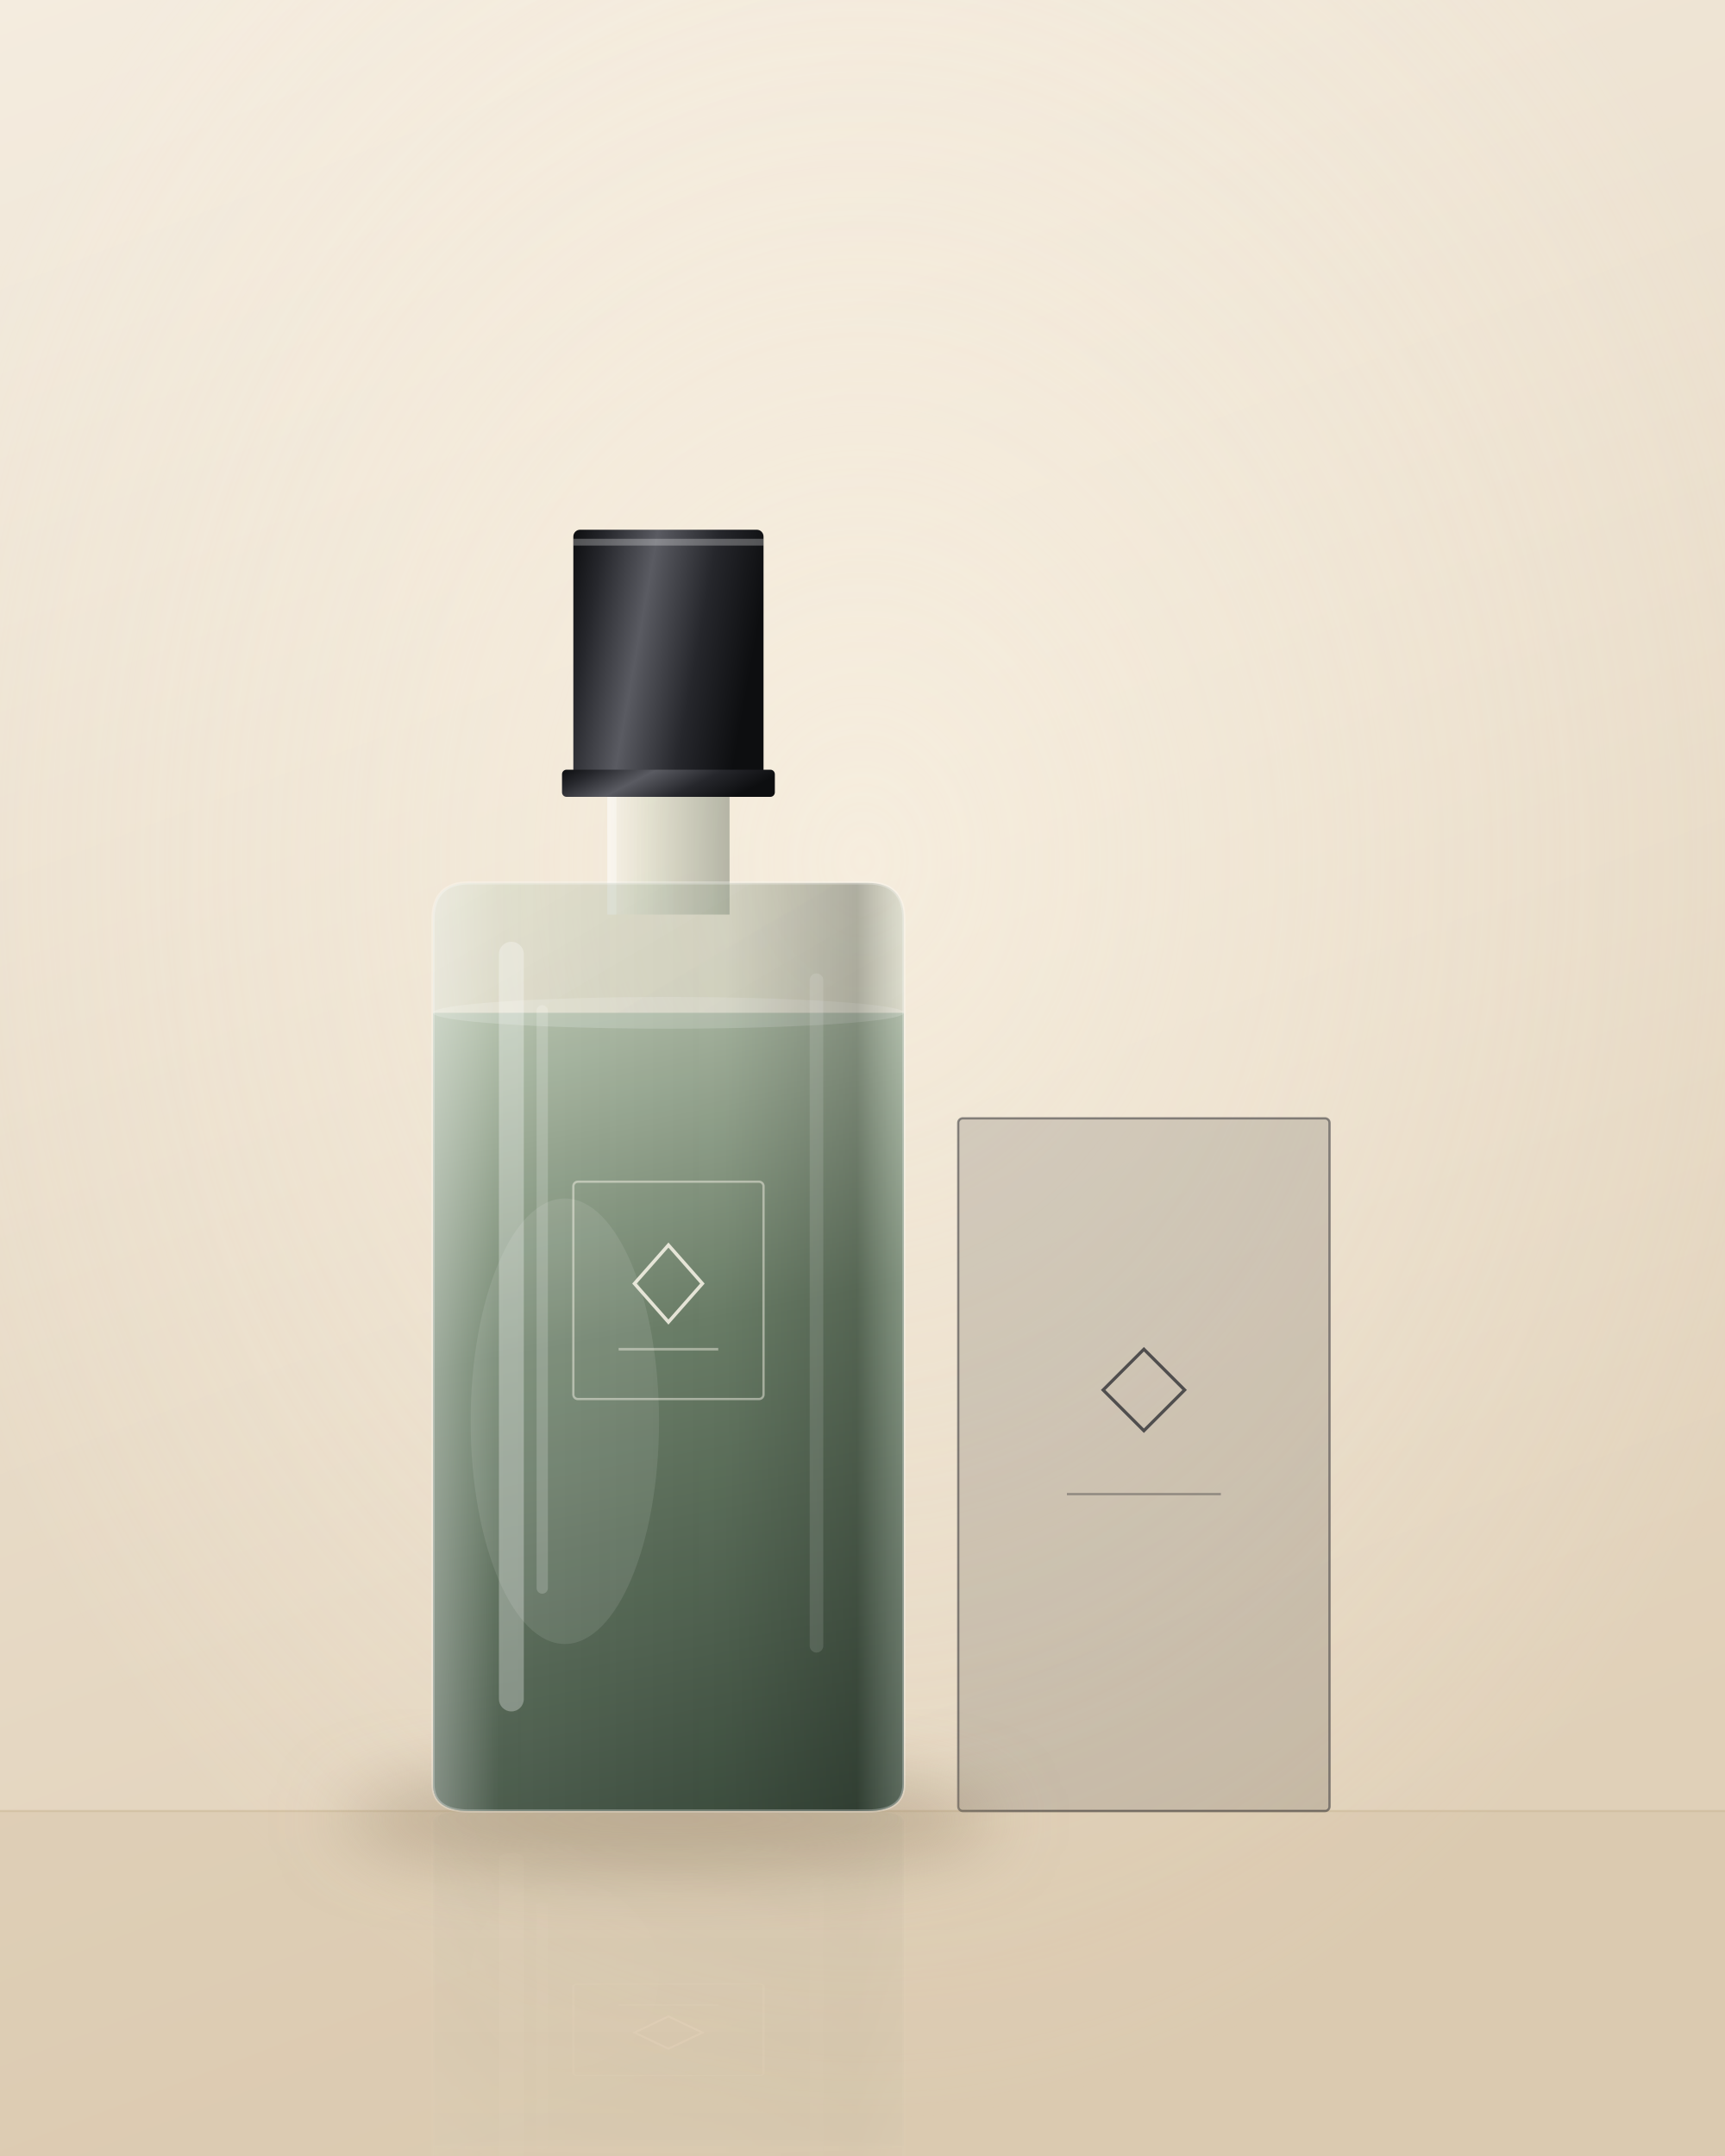
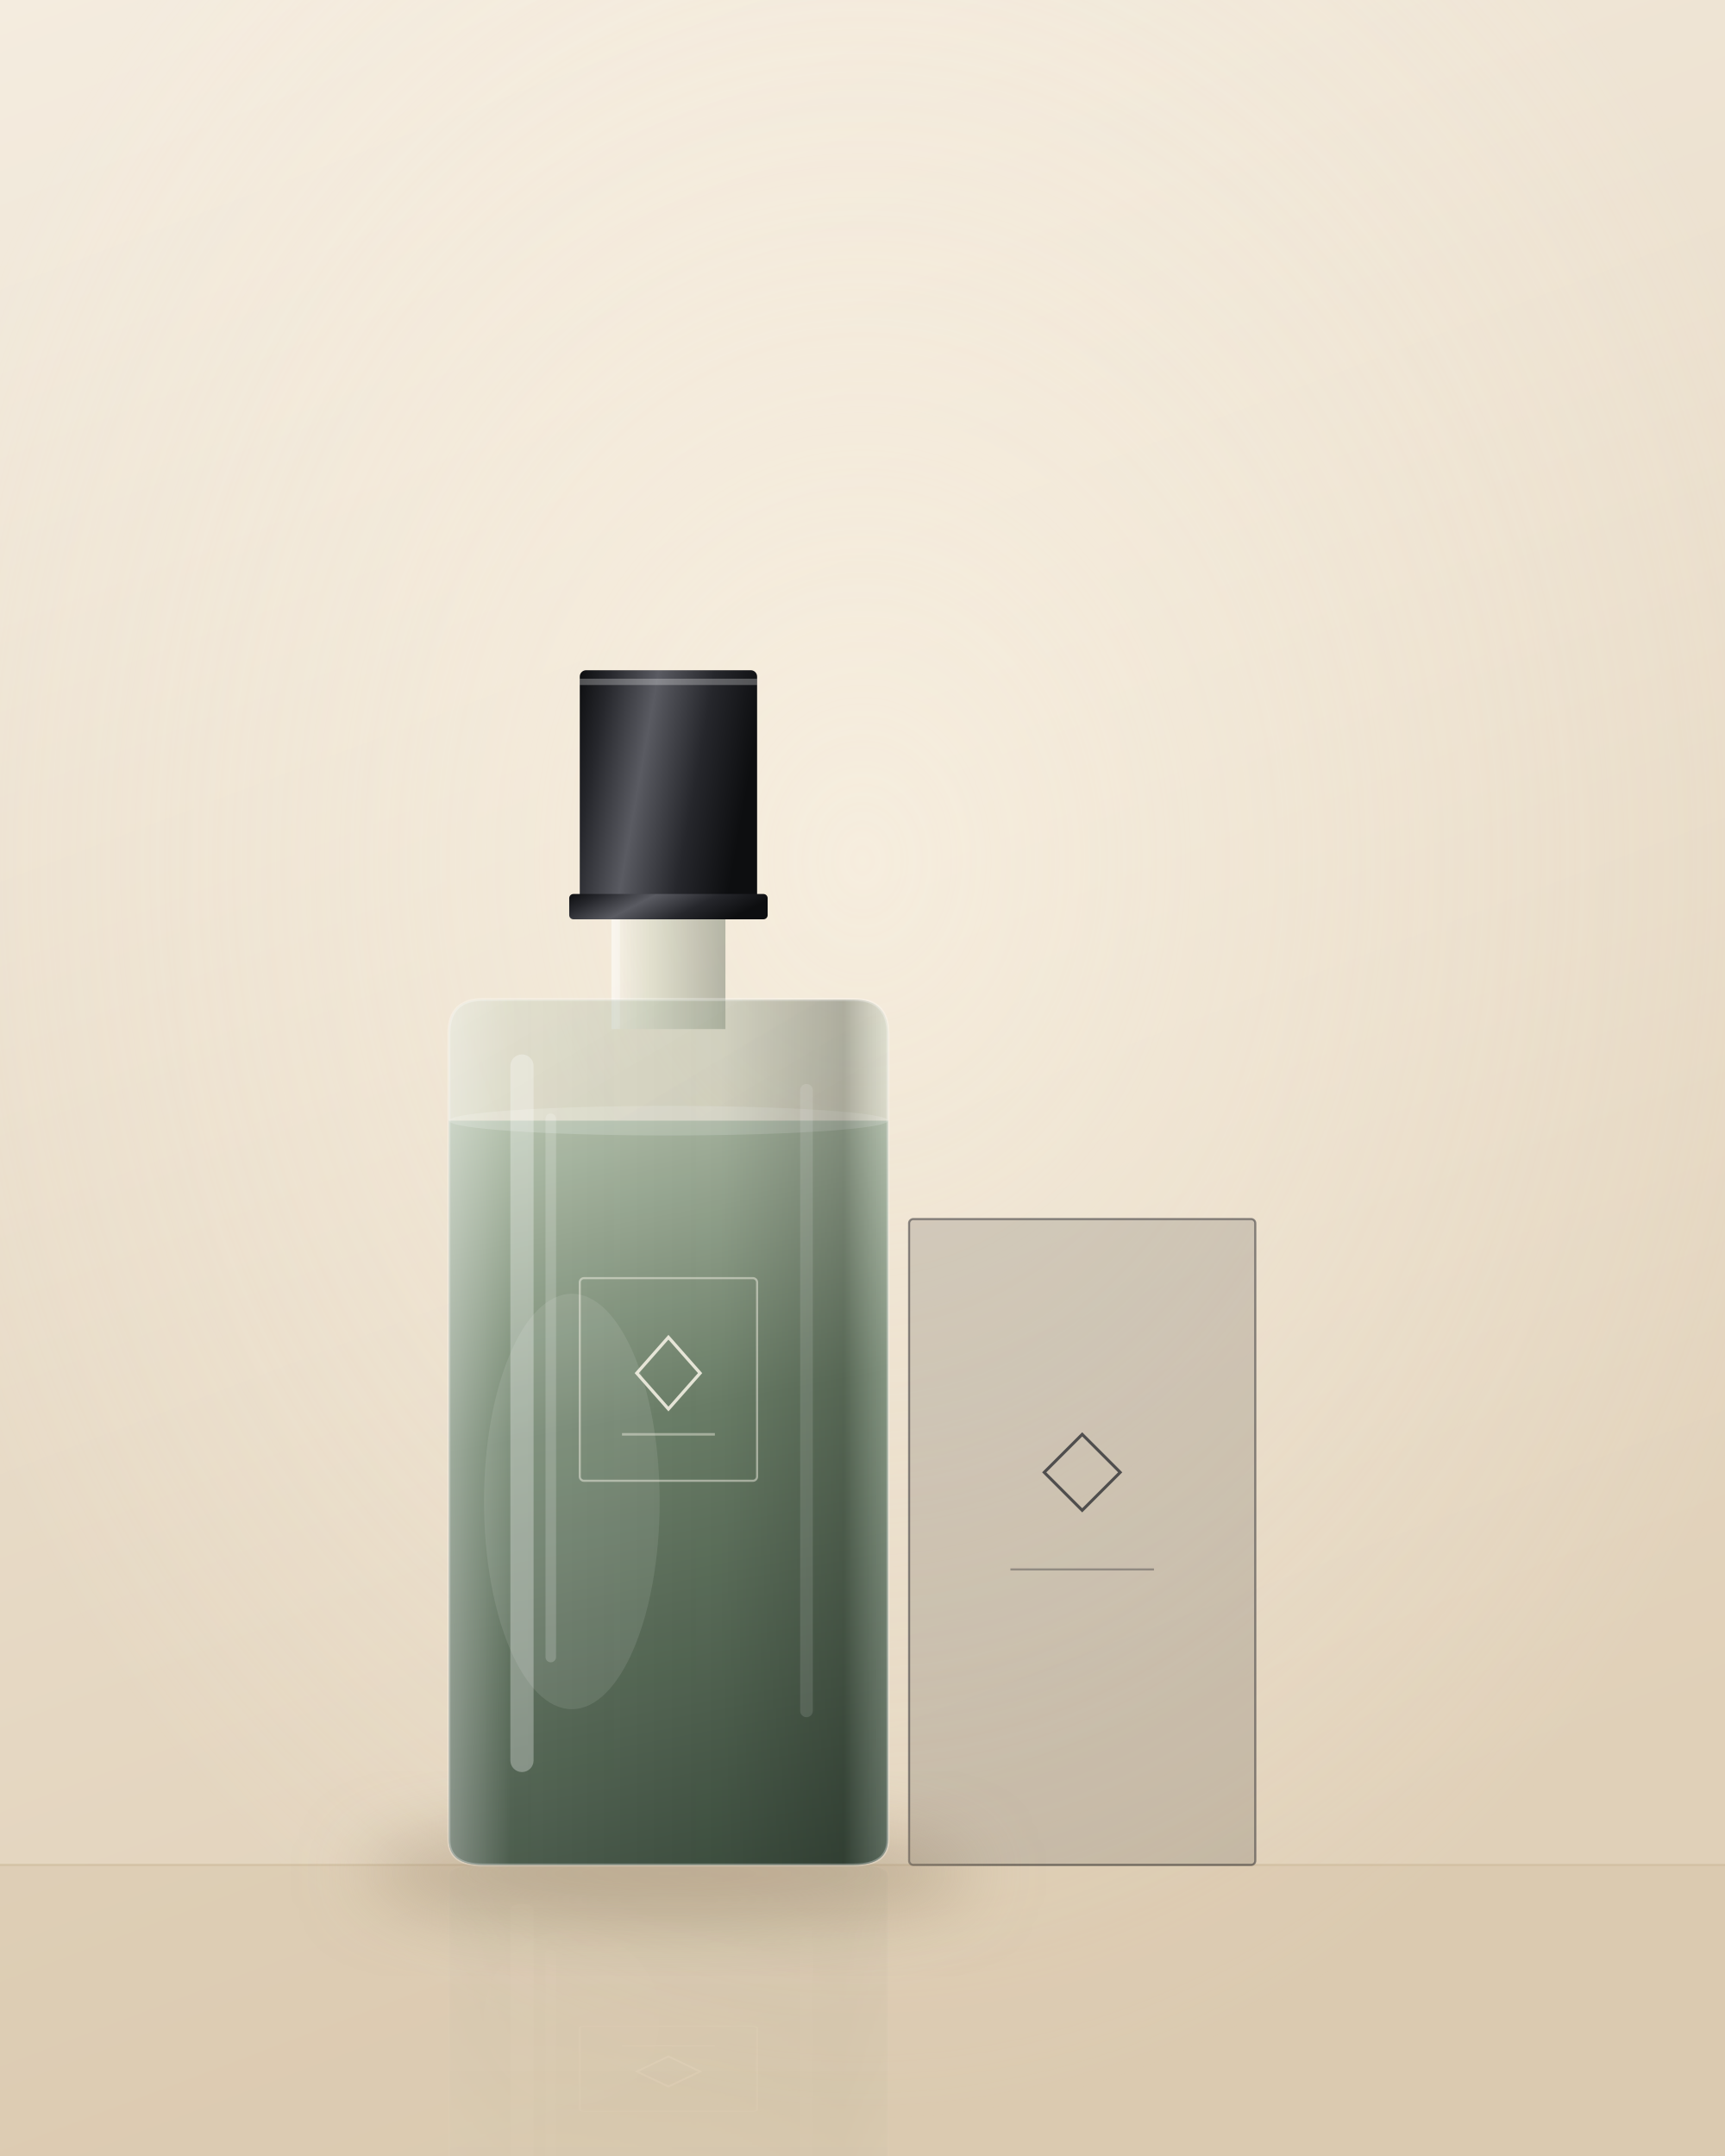
<svg xmlns="http://www.w3.org/2000/svg" viewBox="0 0 800 1000" width="800" height="1000" role="img">
  <defs>
    <linearGradient id="bg-sada-al-arz3" x1="0" y1="0" x2="0.3" y2="1">
      <stop offset="0" stop-color="#F4ECDF" />
      <stop offset="1" stop-color="#E0D0B8" />
    </linearGradient>
    <radialGradient id="glow-sada-al-arz3" cx="0.5" cy="0.4" r="0.58">
      <stop offset="0" stop-color="#FFF9EC" stop-opacity="0.8" />
      <stop offset="1" stop-color="#FFF9EC" stop-opacity="0" />
    </radialGradient>
    <linearGradient id="liq-sada-al-arz3" x1="0" y1="0" x2="0.25" y2="1">
      <stop offset="0" stop-color="#BFCBB6" />
      <stop offset="0.45" stop-color="#6C8069" />
      <stop offset="1" stop-color="#3D4E3F" />
    </linearGradient>
    <linearGradient id="empty-sada-al-arz3" x1="0" y1="0" x2="0.3" y2="1">
      <stop offset="0" stop-color="#BFCBB6" stop-opacity="0.34" />
      <stop offset="1" stop-color="#6C8069" stop-opacity="0.42" />
    </linearGradient>
    <linearGradient id="glass-sada-al-arz3" x1="0" y1="0" x2="1" y2="0">
      <stop offset="0" stop-color="#ffffff" stop-opacity="0.34" />
      <stop offset="0.14" stop-color="#ffffff" stop-opacity="0.05" />
      <stop offset="0.62" stop-color="#000000" stop-opacity="0.04" />
      <stop offset="0.9" stop-color="#000000" stop-opacity="0.2" />
      <stop offset="1" stop-color="#ffffff" stop-opacity="0.16" />
    </linearGradient>
    <linearGradient id="cap-sada-al-arz3" x1="0" y1="0" x2="1" y2="0.25">
      <stop offset="0" stop-color="#0D0E10" />
      <stop offset="0.16" stop-color="#26272C" />
      <stop offset="0.42" stop-color="#5A5B62" />
      <stop offset="0.72" stop-color="#26272C" />
      <stop offset="1" stop-color="#0D0E10" />
    </linearGradient>
    <linearGradient id="neck-sada-al-arz3" x1="0" y1="0" x2="1" y2="0">
      <stop offset="0" stop-color="#ffffff" stop-opacity="0.3" />
      <stop offset="0.35" stop-color="#BFCBB6" stop-opacity="0.35" />
      <stop offset="1" stop-color="#3D4E3F" stop-opacity="0.35" />
    </linearGradient>
    <linearGradient id="fade-sada-al-arz3" x1="0" y1="0" x2="0" y2="1">
      <stop offset="0" stop-color="#ffffff" stop-opacity="0.55" />
      <stop offset="1" stop-color="#ffffff" stop-opacity="0" />
    </linearGradient>
    <mask id="reflect-sada-al-arz3">
      <rect x="-1000" y="-1000" width="2000" height="2000" fill="url(#fade-sada-al-arz3)" />
    </mask>
    <filter id="soft-sada-al-arz3" x="-60%" y="-60%" width="220%" height="220%">
      <feGaussianBlur stdDeviation="16" />
    </filter>
  </defs>
  <rect width="800" height="1000" fill="url(#bg-sada-al-arz3)" />
  <rect width="800" height="1000" fill="url(#glow-sada-al-arz3)" opacity="0.7" />
-   <rect y="840" width="800" height="160" fill="#CFBC9D" opacity="0.3" />
-   <path d="M 0 840 L 800 840" stroke="#CFBC9D" stroke-opacity="0.7" />
-   <g transform="translate(530.5 840) scale(1.05)">
+   <rect y="865" width="800" height="135" fill="#CFBC9D" opacity="0.3" />
+   <path d="M 0 865 L 800 865" stroke="#CFBC9D" stroke-opacity="0.7" />
+   <g transform="translate(501.8881 865) scale(0.979021)">
    <rect x="-82" y="-306" width="164" height="306" rx="2" fill="#0D0E10" opacity="0.14" />
    <rect x="-82" y="-306" width="164" height="306" rx="2" fill="none" stroke="#26272C" stroke-opacity="0.5" />
    <path d="M -18 -186 L 0 -168 L 18 -186 L 0 -204 Z" fill="none" stroke="#26272C" stroke-opacity="0.75" stroke-width="1.4" />
    <path d="M -34 -140 L 34 -140" stroke="#26272C" stroke-opacity="0.35" />
  </g>
-   <ellipse cx="310" cy="844" rx="151.2" ry="23.1" fill="#9E8B70" opacity="0.5" filter="url(#soft-sada-al-arz3)" />
-   <g mask="url(#reflect-sada-al-arz3)" opacity="0.16" transform="translate(310 840) scale(1.05 -0.441)">
+   <ellipse cx="310" cy="869" rx="140.979" ry="21.538" fill="#9E8B70" opacity="0.5" filter="url(#soft-sada-al-arz3)" />
+   <g mask="url(#reflect-sada-al-arz3)" opacity="0.16" transform="translate(310 865) scale(0.979021 -0.4111888)">
    <clipPath id="clip-sada-al-arz3">
      <path d="M -104 -12 L -104 -394 Q -104 -410 -88 -410 L 88 -410 Q 104 -410 104 -394 L 104 -12 Q 104 0 88 0 L -88 0 Q -104 0 -104 -12 Z" />
    </clipPath>
    <rect x="-27" y="-448" width="54" height="52" fill="url(#neck-sada-al-arz3)" />
    <rect x="-27" y="-448" width="4" height="52" fill="#ffffff" opacity="0.35" />
    <rect x="-42" y="-566" width="84" height="118" rx="3" fill="url(#cap-sada-al-arz3)" />
    <rect x="-42" y="-562" width="84" height="3" fill="#ffffff" opacity="0.28" />
    <rect x="-47" y="-460" width="94" height="12" rx="2" fill="url(#cap-sada-al-arz3)" />
    <path d="M -104 -12 L -104 -394 Q -104 -410 -88 -410 L 88 -410 Q 104 -410 104 -394 L 104 -12 Q 104 0 88 0 L -88 0 Q -104 0 -104 -12 Z" fill="url(#empty-sada-al-arz3)" />
    <g clip-path="url(#clip-sada-al-arz3)">
      <rect x="-260" y="-352.6" width="520" height="392.6" fill="url(#liq-sada-al-arz3)" />
      <ellipse cx="0" cy="-352.6" rx="104" ry="7" fill="#ffffff" opacity="0.18" />
      <ellipse cx="-45.76" cy="-172.2" rx="41.6" ry="98.4" fill="#ffffff" opacity="0.1" />
    </g>
    <path d="M -104 -12 L -104 -394 Q -104 -410 -88 -410 L 88 -410 Q 104 -410 104 -394 L 104 -12 Q 104 0 88 0 L -88 0 Q -104 0 -104 -12 Z" fill="url(#glass-sada-al-arz3)" />
    <path d="M -104 -12 L -104 -394 Q -104 -410 -88 -410 L 88 -410 Q 104 -410 104 -394 L 104 -12 Q 104 0 88 0 L -88 0 Q -104 0 -104 -12 Z" fill="none" stroke="#ffffff" stroke-opacity="0.28" stroke-width="1.4" />
    <g clip-path="url(#clip-sada-al-arz3)">
      <rect x="-74.88" y="-384" width="11" height="340" rx="5.5" fill="#ffffff" opacity="0.3" />
      <rect x="-58.24" y="-356" width="5" height="260" rx="2.5" fill="#ffffff" opacity="0.18" />
      <rect x="62.4" y="-370" width="6" height="300" rx="3" fill="#ffffff" opacity="0.12" />
    </g>
    <g opacity="0.92">
      <rect x="-42" y="-278" width="84" height="96" rx="2" fill="none" stroke="#FDF8EC" stroke-opacity="0.5" />
      <path d="M 0 -250 L 15 -233 L 0 -216 L -15 -233 Z" fill="none" stroke="#FDF8EC" stroke-opacity="0.9" stroke-width="1.5" />
      <path d="M -22 -204 L 22 -204" stroke="#FDF8EC" stroke-opacity="0.45" stroke-width="1.2" />
    </g>
  </g>
-   <g transform="translate(310 840) scale(1.05)">
+   <g transform="translate(310 865) scale(0.979021)">
    <clipPath id="clip-sada-al-arz3">
      <path d="M -104 -12 L -104 -394 Q -104 -410 -88 -410 L 88 -410 Q 104 -410 104 -394 L 104 -12 Q 104 0 88 0 L -88 0 Q -104 0 -104 -12 Z" />
    </clipPath>
    <rect x="-27" y="-448" width="54" height="52" fill="url(#neck-sada-al-arz3)" />
    <rect x="-27" y="-448" width="4" height="52" fill="#ffffff" opacity="0.35" />
    <rect x="-42" y="-566" width="84" height="118" rx="3" fill="url(#cap-sada-al-arz3)" />
    <rect x="-42" y="-562" width="84" height="3" fill="#ffffff" opacity="0.28" />
    <rect x="-47" y="-460" width="94" height="12" rx="2" fill="url(#cap-sada-al-arz3)" />
    <path d="M -104 -12 L -104 -394 Q -104 -410 -88 -410 L 88 -410 Q 104 -410 104 -394 L 104 -12 Q 104 0 88 0 L -88 0 Q -104 0 -104 -12 Z" fill="url(#empty-sada-al-arz3)" />
    <g clip-path="url(#clip-sada-al-arz3)">
      <rect x="-260" y="-352.6" width="520" height="392.6" fill="url(#liq-sada-al-arz3)" />
      <ellipse cx="0" cy="-352.6" rx="104" ry="7" fill="#ffffff" opacity="0.18" />
      <ellipse cx="-45.76" cy="-172.2" rx="41.6" ry="98.4" fill="#ffffff" opacity="0.1" />
    </g>
    <path d="M -104 -12 L -104 -394 Q -104 -410 -88 -410 L 88 -410 Q 104 -410 104 -394 L 104 -12 Q 104 0 88 0 L -88 0 Q -104 0 -104 -12 Z" fill="url(#glass-sada-al-arz3)" />
    <path d="M -104 -12 L -104 -394 Q -104 -410 -88 -410 L 88 -410 Q 104 -410 104 -394 L 104 -12 Q 104 0 88 0 L -88 0 Q -104 0 -104 -12 Z" fill="none" stroke="#ffffff" stroke-opacity="0.28" stroke-width="1.4" />
    <g clip-path="url(#clip-sada-al-arz3)">
      <rect x="-74.88" y="-384" width="11" height="340" rx="5.5" fill="#ffffff" opacity="0.3" />
      <rect x="-58.24" y="-356" width="5" height="260" rx="2.5" fill="#ffffff" opacity="0.18" />
      <rect x="62.4" y="-370" width="6" height="300" rx="3" fill="#ffffff" opacity="0.12" />
    </g>
    <g opacity="0.92">
      <rect x="-42" y="-278" width="84" height="96" rx="2" fill="none" stroke="#FDF8EC" stroke-opacity="0.5" />
      <path d="M 0 -250 L 15 -233 L 0 -216 L -15 -233 Z" fill="none" stroke="#FDF8EC" stroke-opacity="0.9" stroke-width="1.5" />
      <path d="M -22 -204 L 22 -204" stroke="#FDF8EC" stroke-opacity="0.45" stroke-width="1.2" />
    </g>
  </g>
</svg>
